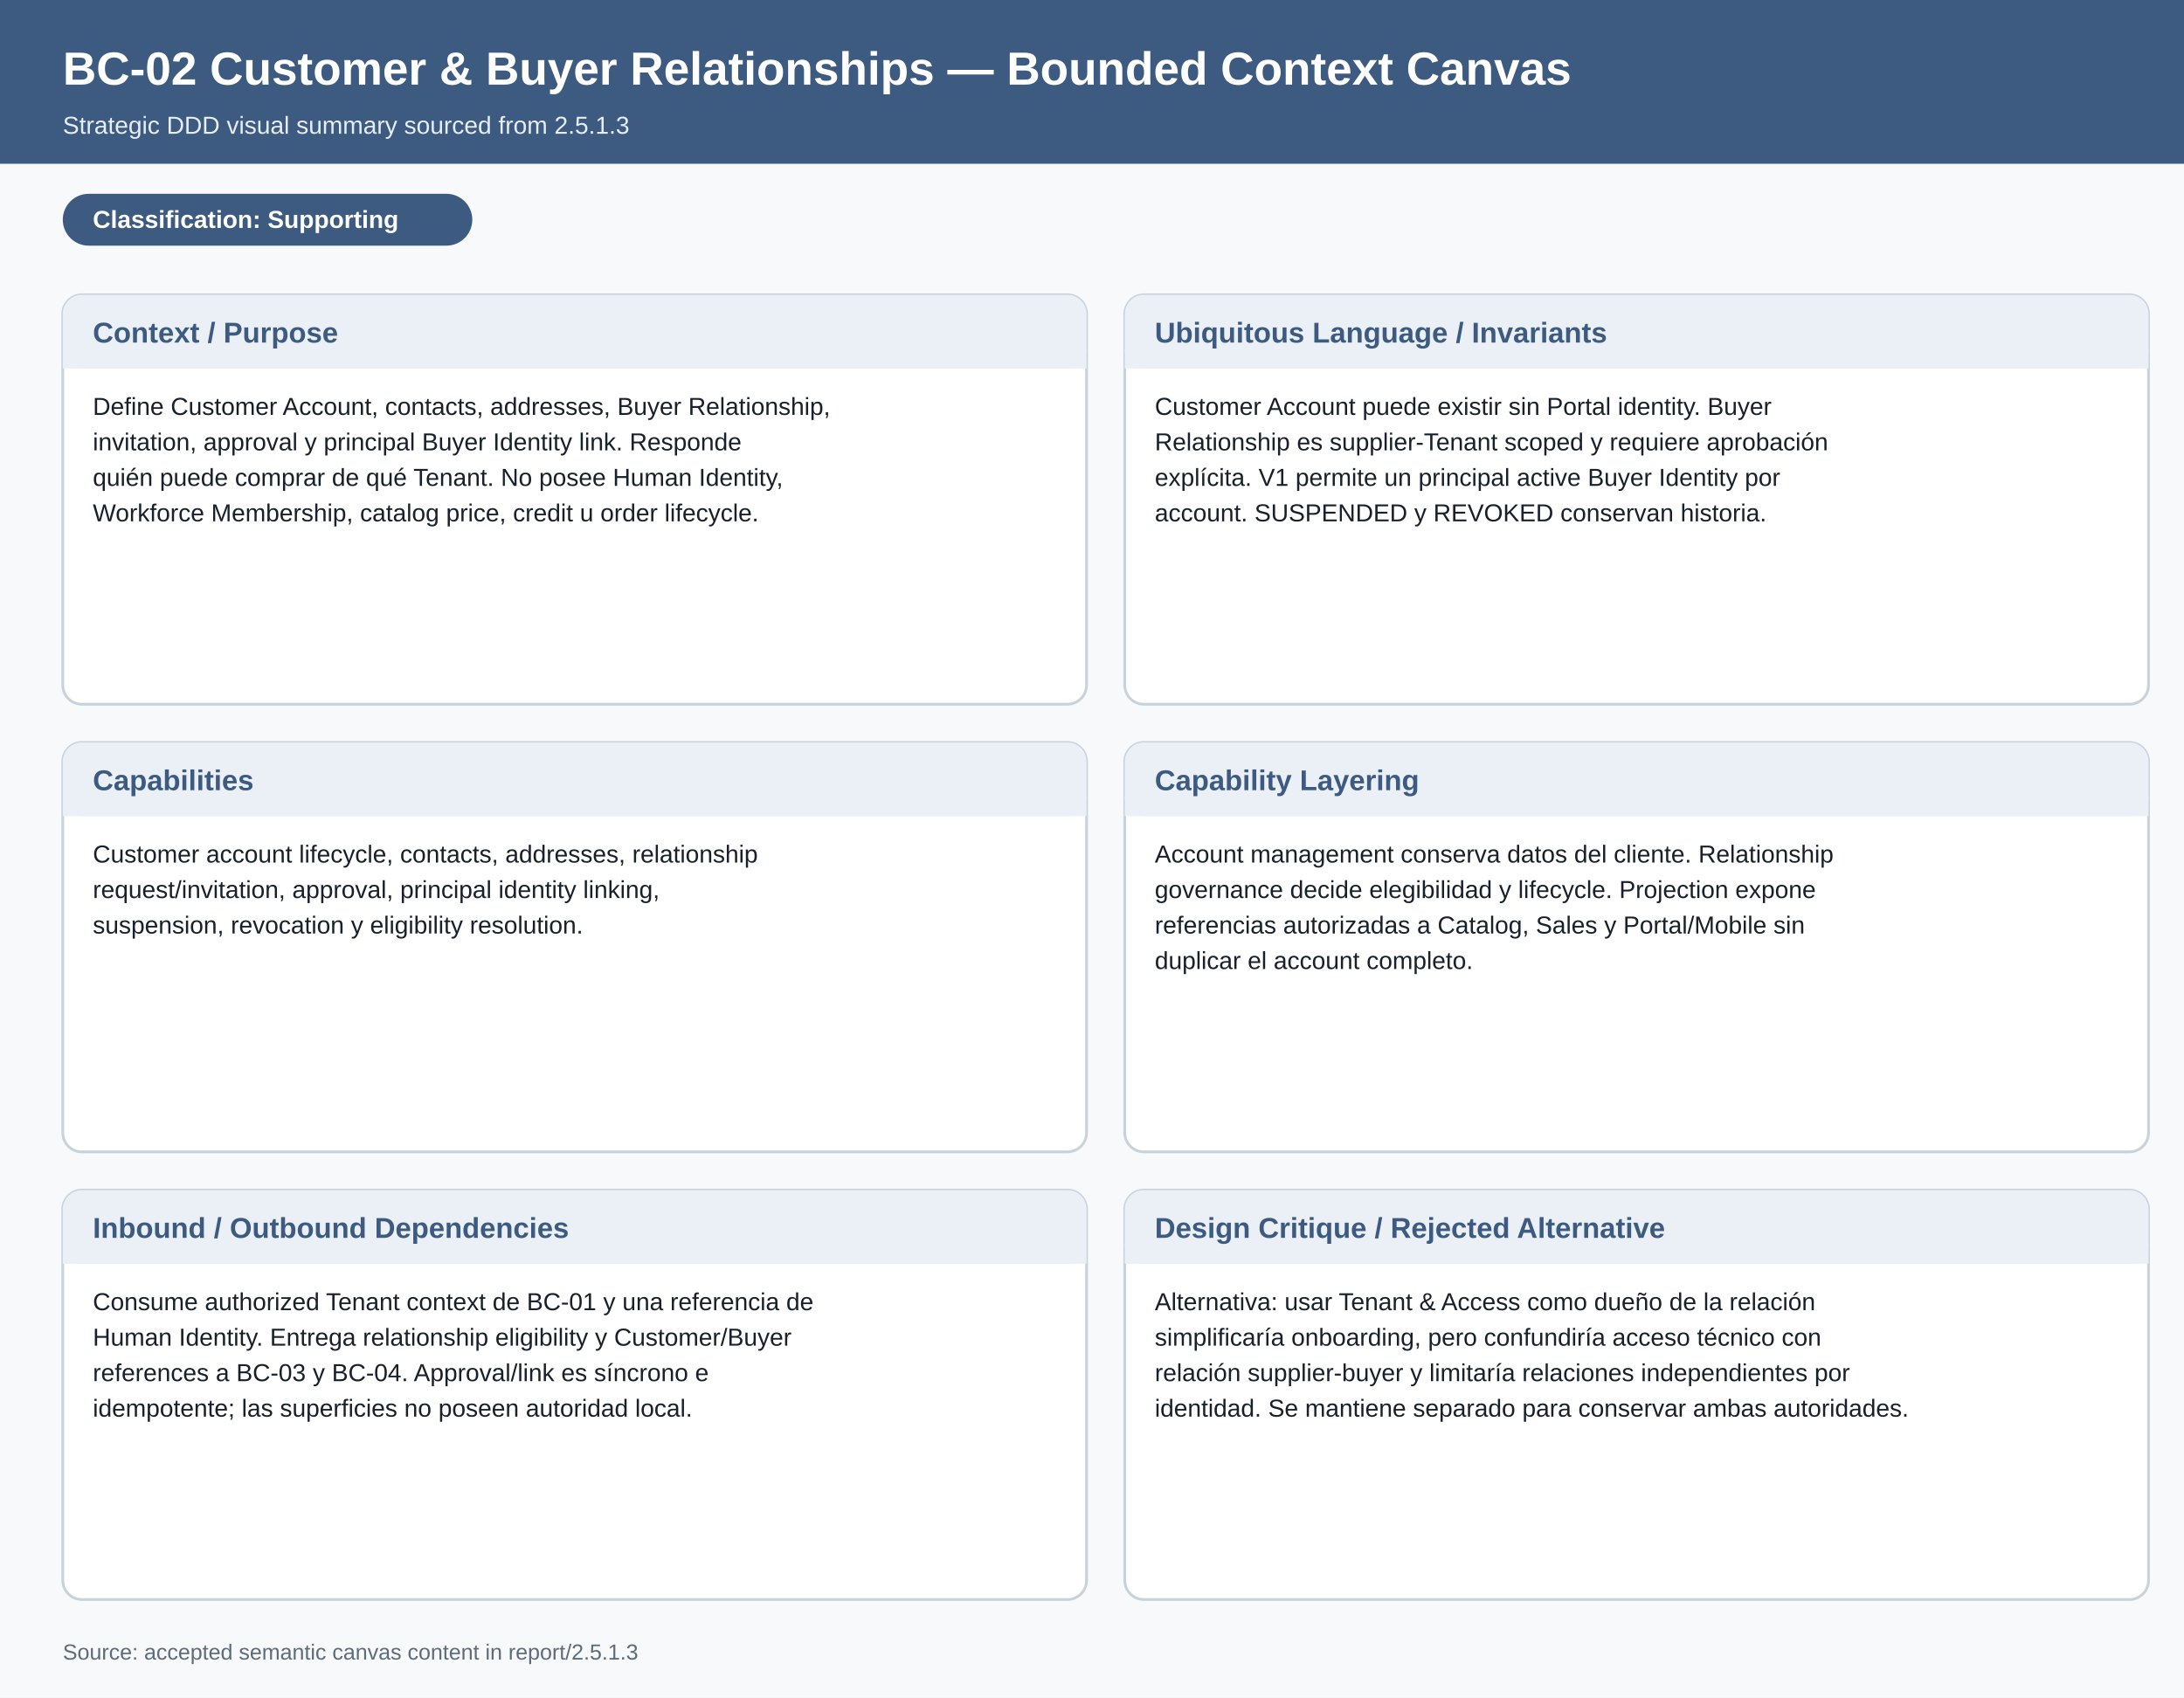
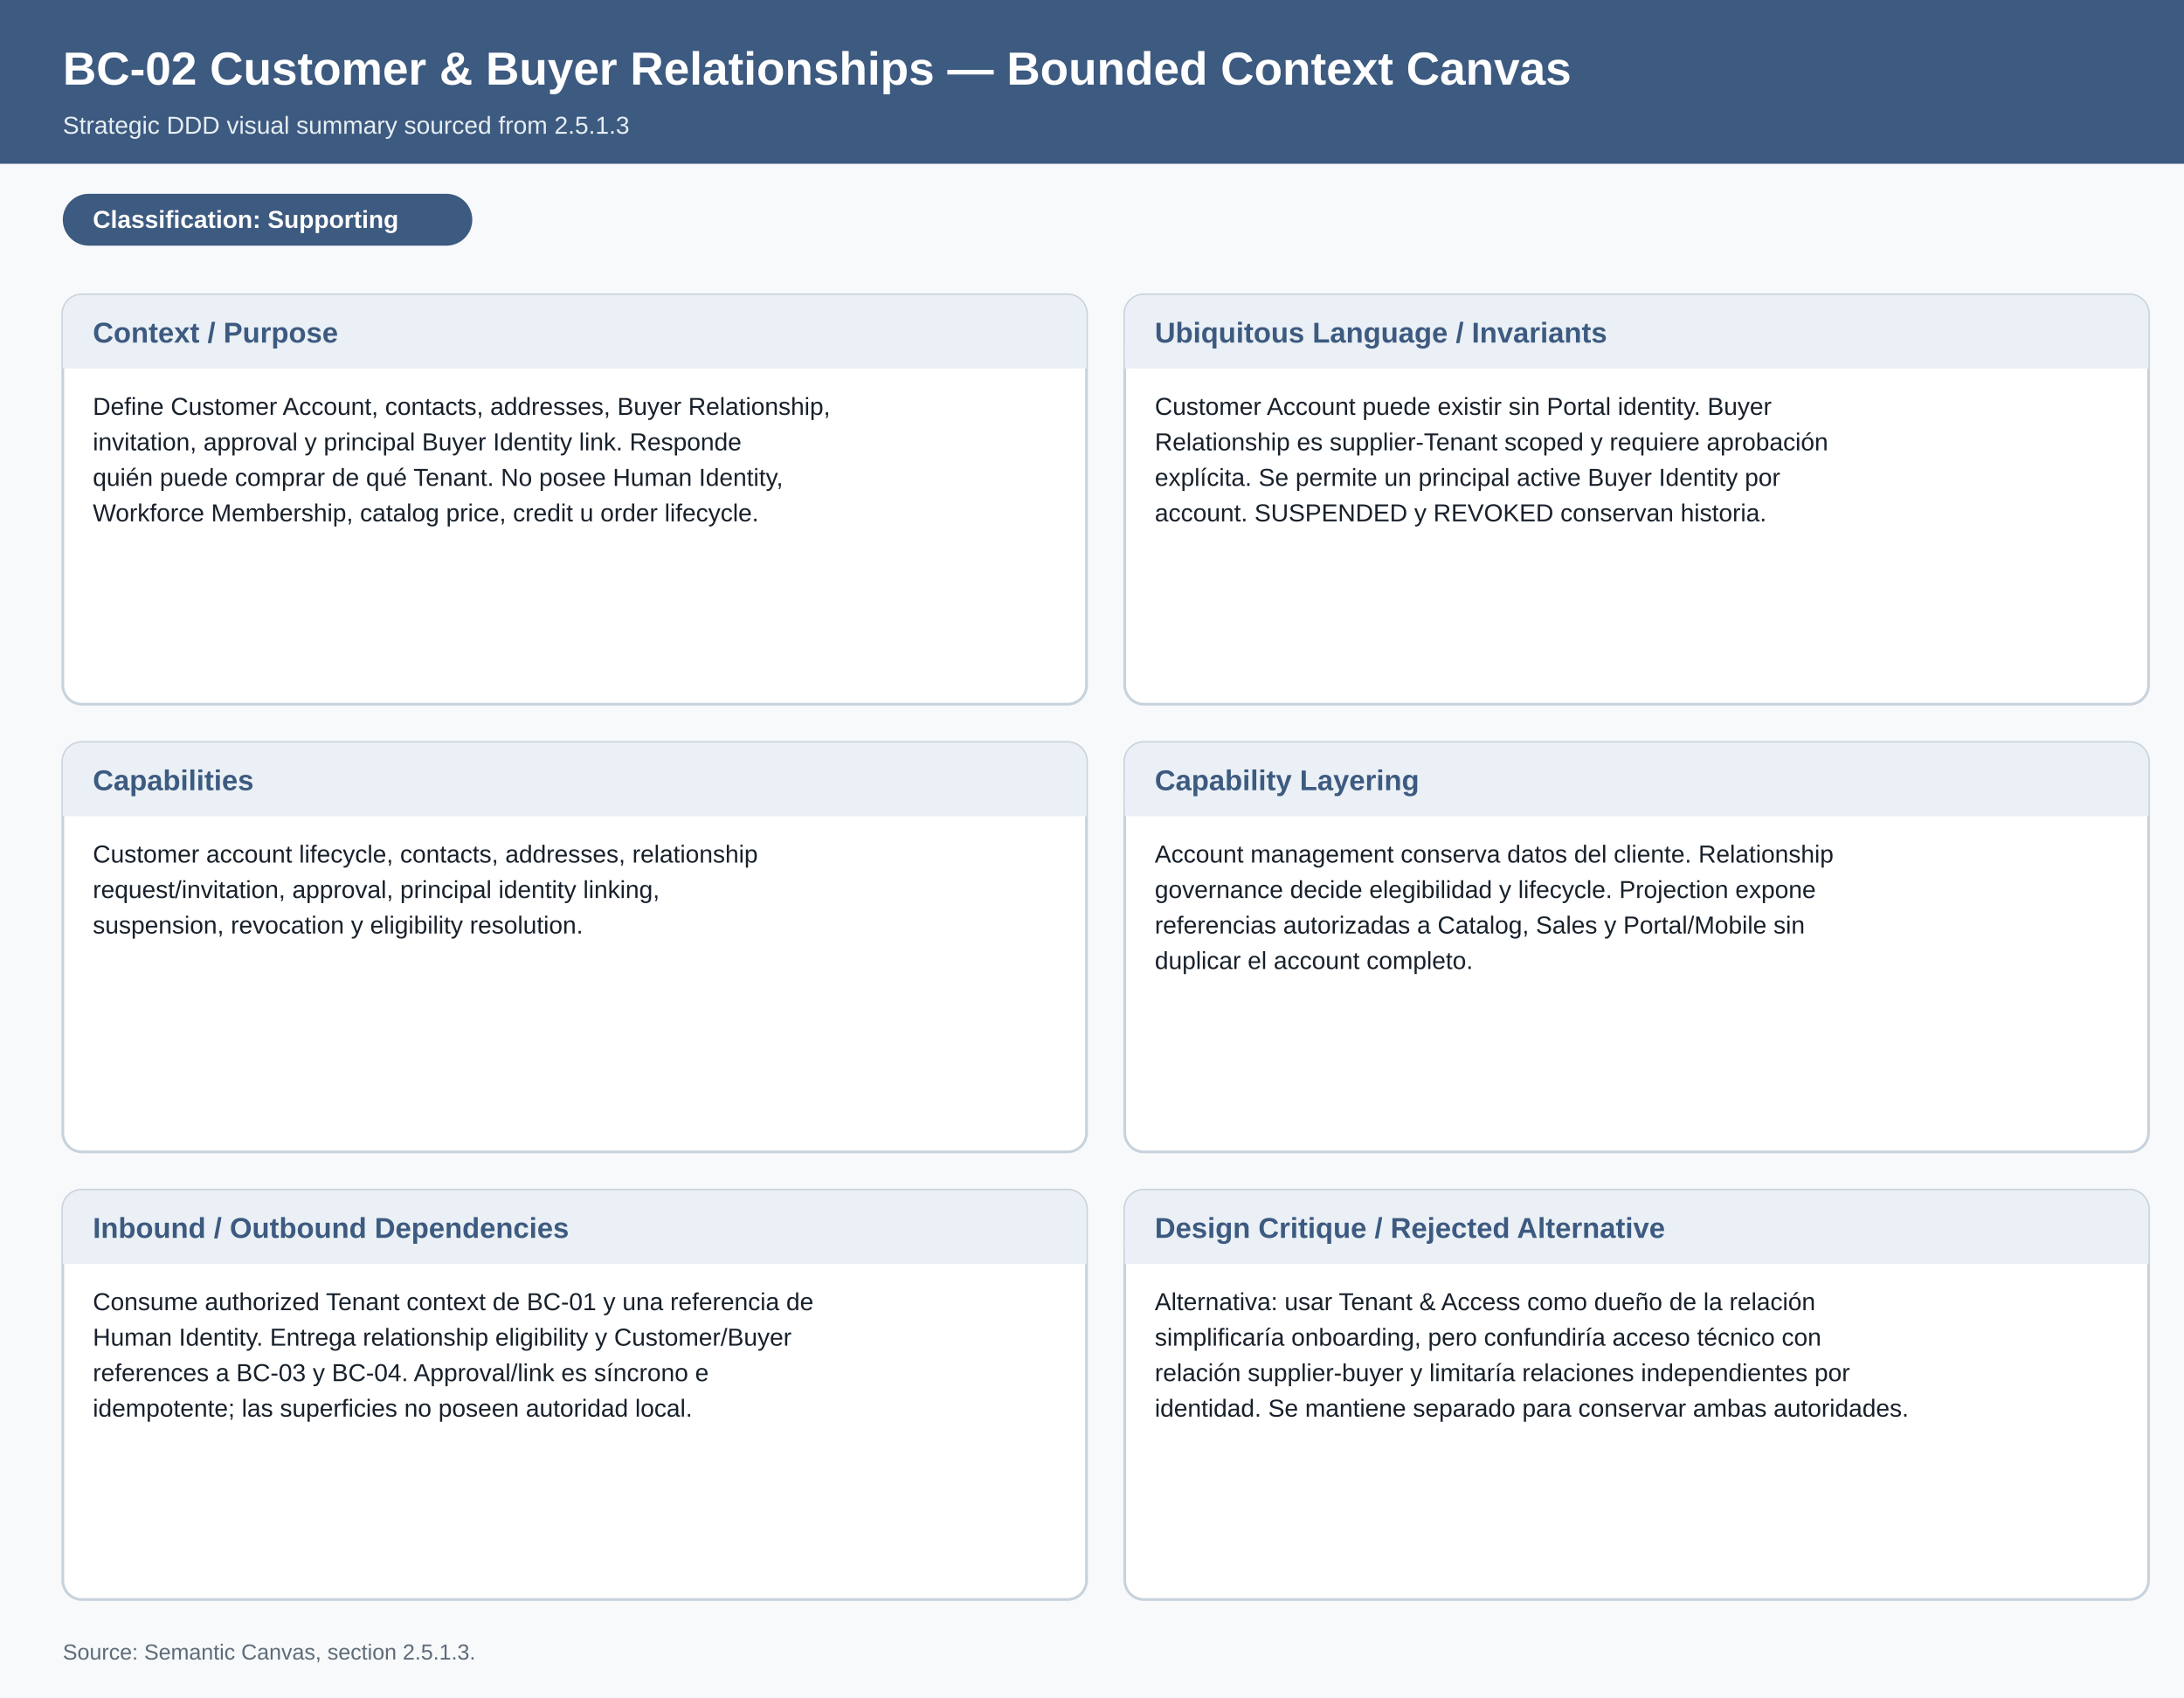
<svg xmlns="http://www.w3.org/2000/svg" width="1600" height="1244" viewBox="0 0 1600 1244">
  <rect width="100%" height="100%" fill="#f7f9fb" />
  <rect width="1600" height="120" fill="#3d5a80" />
  <text x="46" y="62" font-family="Arial, Helvetica, sans-serif" font-size="34px" font-weight="700" fill="#ffffff">BC-02 Customer &amp; Buyer Relationships — Bounded Context Canvas</text>
  <text x="46" y="98" font-family="Arial, Helvetica, sans-serif" font-size="18px" font-weight="400" fill="#e7eef3">Strategic DDD visual summary sourced from 2.5.1.3</text>
  <rect x="46" y="142" width="300" height="38" rx="19" fill="#3d5a80" />
  <text x="68" y="167" font-family="Arial, Helvetica, sans-serif" font-size="18px" font-weight="700" fill="#ffffff">Classification: Supporting</text>
  <rect x="46" y="216" width="750" height="300" rx="14" fill="#ffffff" stroke="#c8d2dc" stroke-width="2" />
  <rect x="46" y="216" width="750" height="54" rx="14" fill="#eaf0f5" />
  <rect x="46" y="256" width="750" height="14" fill="#eaf0f5" />
  <text x="68" y="251" font-family="Arial, Helvetica, sans-serif" font-size="21px" font-weight="700" fill="#3d5a80">Context / Purpose</text>
  <text x="68" y="304" font-family="Arial, Helvetica, sans-serif" font-size="18px" font-weight="400" fill="#18212b">Define Customer Account, contacts, addresses, Buyer Relationship,</text>
  <text x="68" y="330" font-family="Arial, Helvetica, sans-serif" font-size="18px" font-weight="400" fill="#18212b">invitation, approval y principal Buyer Identity link. Responde</text>
  <text x="68" y="356" font-family="Arial, Helvetica, sans-serif" font-size="18px" font-weight="400" fill="#18212b">quién puede comprar de qué Tenant. No posee Human Identity,</text>
  <text x="68" y="382" font-family="Arial, Helvetica, sans-serif" font-size="18px" font-weight="400" fill="#18212b">Workforce Membership, catalog price, credit u order lifecycle.</text>
  <rect x="824" y="216" width="750" height="300" rx="14" fill="#ffffff" stroke="#c8d2dc" stroke-width="2" />
  <rect x="824" y="216" width="750" height="54" rx="14" fill="#eaf0f5" />
  <rect x="824" y="256" width="750" height="14" fill="#eaf0f5" />
  <text x="846" y="251" font-family="Arial, Helvetica, sans-serif" font-size="21px" font-weight="700" fill="#3d5a80">Ubiquitous Language / Invariants</text>
  <text x="846" y="304" font-family="Arial, Helvetica, sans-serif" font-size="18px" font-weight="400" fill="#18212b">Customer Account puede existir sin Portal identity. Buyer</text>
  <text x="846" y="330" font-family="Arial, Helvetica, sans-serif" font-size="18px" font-weight="400" fill="#18212b">Relationship es supplier-Tenant scoped y requiere aprobación</text>
-   <text x="846" y="356" font-family="Arial, Helvetica, sans-serif" font-size="18px" font-weight="400" fill="#18212b">explícita. V1 permite un principal active Buyer Identity por</text>
+   <text x="846" y="356" font-family="Arial, Helvetica, sans-serif" font-size="18px" font-weight="400" fill="#18212b">explícita. Se permite un principal active Buyer Identity por</text>
  <text x="846" y="382" font-family="Arial, Helvetica, sans-serif" font-size="18px" font-weight="400" fill="#18212b">account. SUSPENDED y REVOKED conservan historia.</text>
  <rect x="46" y="544" width="750" height="300" rx="14" fill="#ffffff" stroke="#c8d2dc" stroke-width="2" />
  <rect x="46" y="544" width="750" height="54" rx="14" fill="#eaf0f5" />
  <rect x="46" y="584" width="750" height="14" fill="#eaf0f5" />
  <text x="68" y="579" font-family="Arial, Helvetica, sans-serif" font-size="21px" font-weight="700" fill="#3d5a80">Capabilities</text>
  <text x="68" y="632" font-family="Arial, Helvetica, sans-serif" font-size="18px" font-weight="400" fill="#18212b">Customer account lifecycle, contacts, addresses, relationship</text>
  <text x="68" y="658" font-family="Arial, Helvetica, sans-serif" font-size="18px" font-weight="400" fill="#18212b">request/invitation, approval, principal identity linking,</text>
  <text x="68" y="684" font-family="Arial, Helvetica, sans-serif" font-size="18px" font-weight="400" fill="#18212b">suspension, revocation y eligibility resolution.</text>
  <rect x="824" y="544" width="750" height="300" rx="14" fill="#ffffff" stroke="#c8d2dc" stroke-width="2" />
  <rect x="824" y="544" width="750" height="54" rx="14" fill="#eaf0f5" />
  <rect x="824" y="584" width="750" height="14" fill="#eaf0f5" />
  <text x="846" y="579" font-family="Arial, Helvetica, sans-serif" font-size="21px" font-weight="700" fill="#3d5a80">Capability Layering</text>
  <text x="846" y="632" font-family="Arial, Helvetica, sans-serif" font-size="18px" font-weight="400" fill="#18212b">Account management conserva datos del cliente. Relationship</text>
  <text x="846" y="658" font-family="Arial, Helvetica, sans-serif" font-size="18px" font-weight="400" fill="#18212b">governance decide elegibilidad y lifecycle. Projection expone</text>
  <text x="846" y="684" font-family="Arial, Helvetica, sans-serif" font-size="18px" font-weight="400" fill="#18212b">referencias autorizadas a Catalog, Sales y Portal/Mobile sin</text>
  <text x="846" y="710" font-family="Arial, Helvetica, sans-serif" font-size="18px" font-weight="400" fill="#18212b">duplicar el account completo.</text>
  <rect x="46" y="872" width="750" height="300" rx="14" fill="#ffffff" stroke="#c8d2dc" stroke-width="2" />
  <rect x="46" y="872" width="750" height="54" rx="14" fill="#eaf0f5" />
  <rect x="46" y="912" width="750" height="14" fill="#eaf0f5" />
  <text x="68" y="907" font-family="Arial, Helvetica, sans-serif" font-size="21px" font-weight="700" fill="#3d5a80">Inbound / Outbound Dependencies</text>
  <text x="68" y="960" font-family="Arial, Helvetica, sans-serif" font-size="18px" font-weight="400" fill="#18212b">Consume authorized Tenant context de BC-01 y una referencia de</text>
  <text x="68" y="986" font-family="Arial, Helvetica, sans-serif" font-size="18px" font-weight="400" fill="#18212b">Human Identity. Entrega relationship eligibility y Customer/Buyer</text>
  <text x="68" y="1012" font-family="Arial, Helvetica, sans-serif" font-size="18px" font-weight="400" fill="#18212b">references a BC-03 y BC-04. Approval/link es síncrono e</text>
  <text x="68" y="1038" font-family="Arial, Helvetica, sans-serif" font-size="18px" font-weight="400" fill="#18212b">idempotente; las superficies no poseen autoridad local.</text>
  <rect x="824" y="872" width="750" height="300" rx="14" fill="#ffffff" stroke="#c8d2dc" stroke-width="2" />
  <rect x="824" y="872" width="750" height="54" rx="14" fill="#eaf0f5" />
  <rect x="824" y="912" width="750" height="14" fill="#eaf0f5" />
  <text x="846" y="907" font-family="Arial, Helvetica, sans-serif" font-size="21px" font-weight="700" fill="#3d5a80">Design Critique / Rejected Alternative</text>
  <text x="846" y="960" font-family="Arial, Helvetica, sans-serif" font-size="18px" font-weight="400" fill="#18212b">Alternativa: usar Tenant &amp; Access como dueño de la relación</text>
  <text x="846" y="986" font-family="Arial, Helvetica, sans-serif" font-size="18px" font-weight="400" fill="#18212b">simplificaría onboarding, pero confundiría acceso técnico con</text>
  <text x="846" y="1012" font-family="Arial, Helvetica, sans-serif" font-size="18px" font-weight="400" fill="#18212b">relación supplier-buyer y limitaría relaciones independientes por</text>
  <text x="846" y="1038" font-family="Arial, Helvetica, sans-serif" font-size="18px" font-weight="400" fill="#18212b">identidad. Se mantiene separado para conservar ambas autoridades.</text>
-   <text x="46" y="1216" font-family="Arial, Helvetica, sans-serif" font-size="16px" font-weight="400" fill="#5e6b78">Source: accepted semantic canvas content in report/2.5.1.3</text>
+   <text x="46" y="1216" font-family="Arial, Helvetica, sans-serif" font-size="16px" font-weight="400" fill="#5e6b78">Source: Semantic Canvas, section 2.5.1.3.</text>
</svg>
